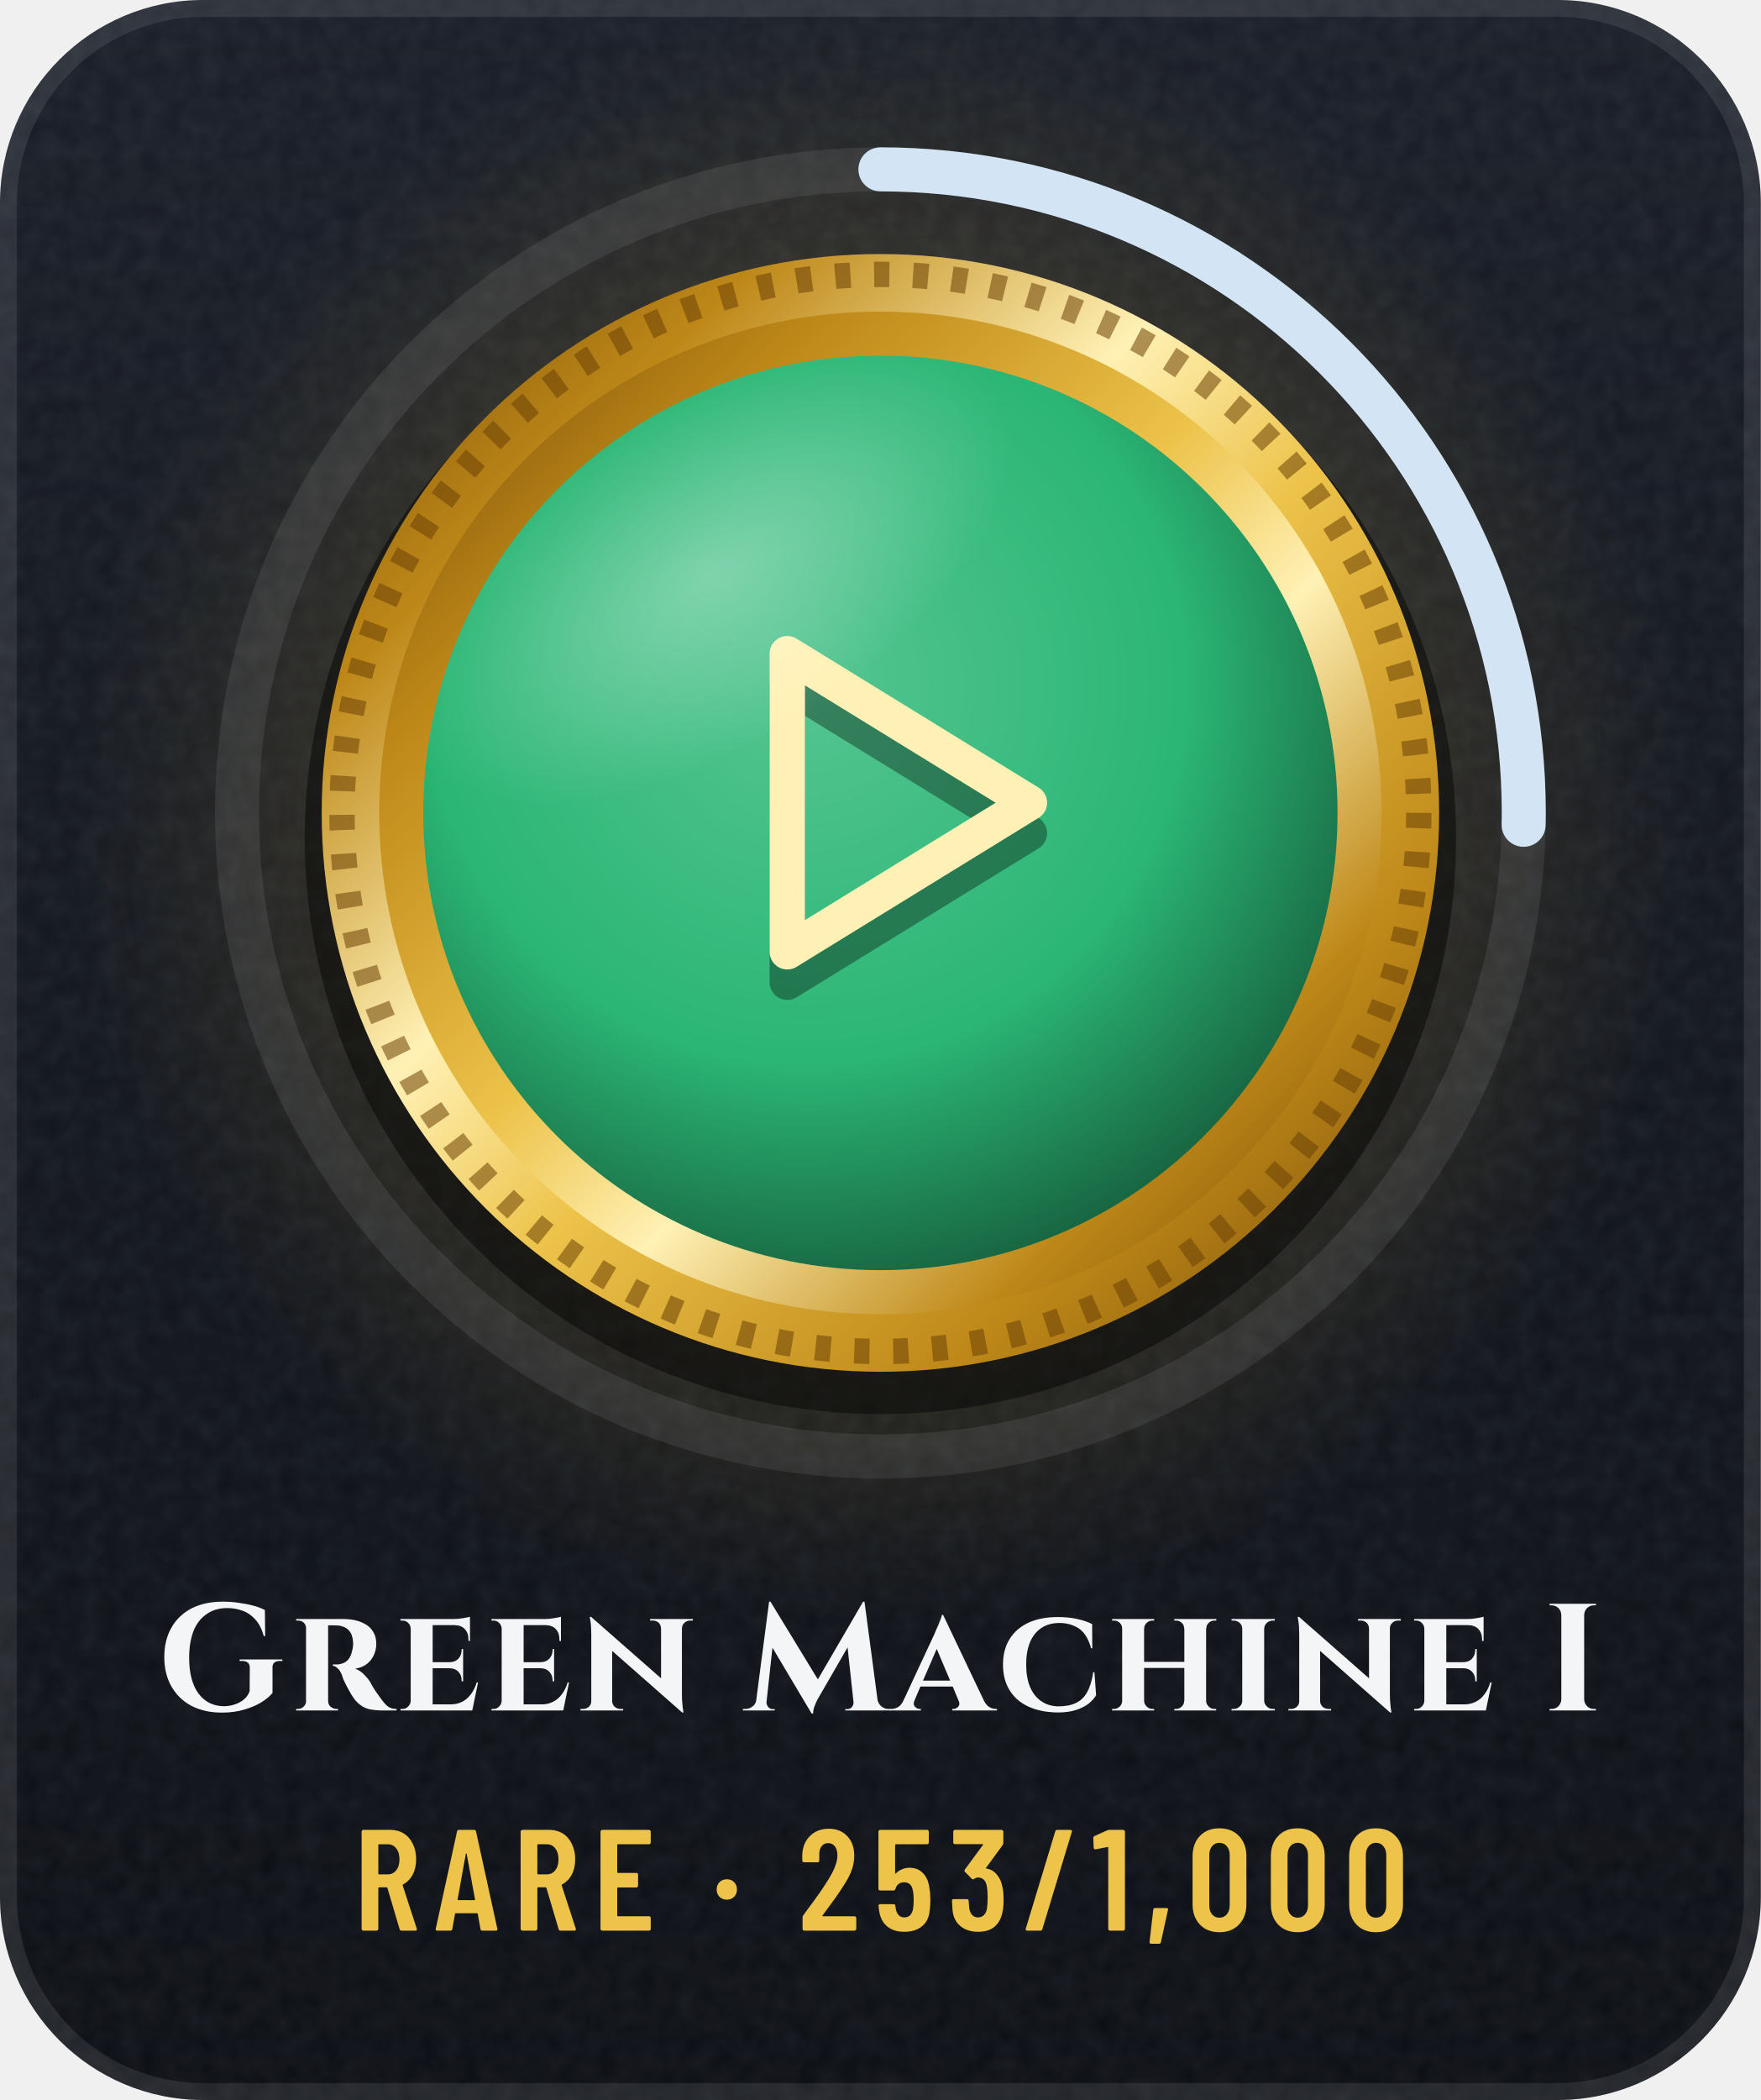
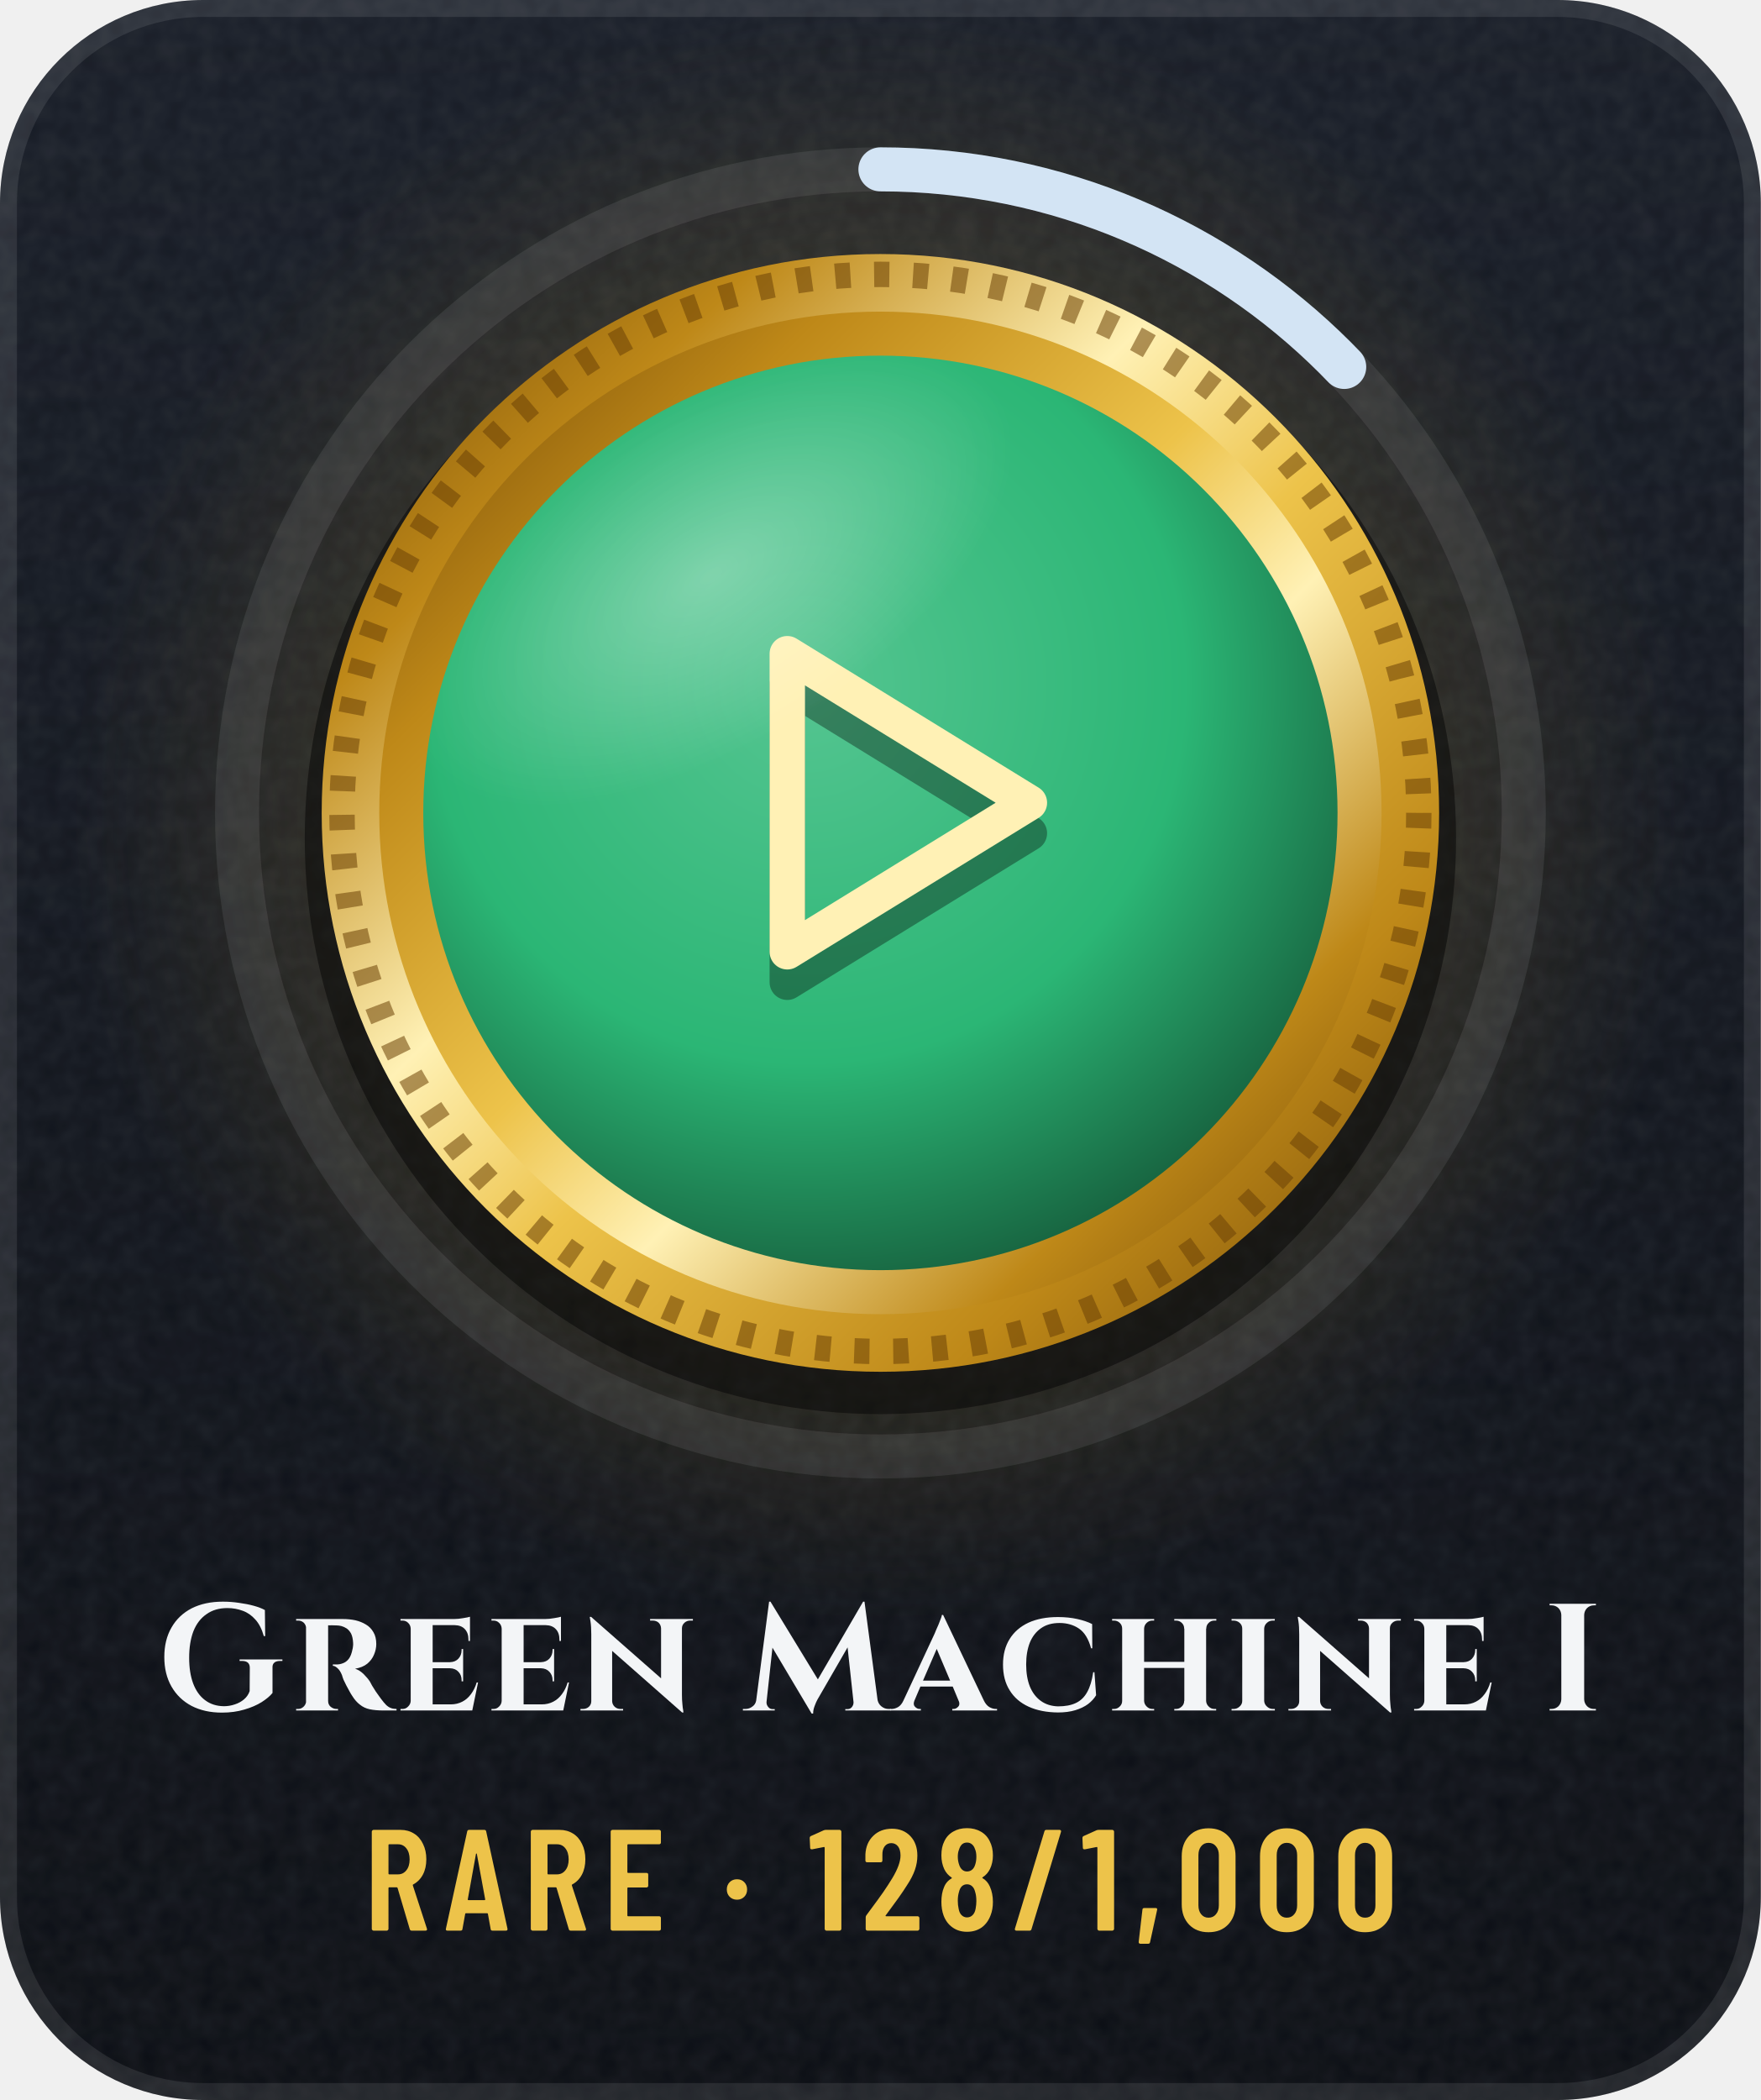
- <svg xmlns="http://www.w3.org/2000/svg" width="104" height="124" viewBox="0 0 104 124" role="img" aria-label="Green Machine I: earned, Rare, 25% to Green Machine II">
+ <svg xmlns="http://www.w3.org/2000/svg" width="104" height="124" viewBox="0 0 104 124" role="img" aria-label="Green Machine I: earned, Rare, 12% to Green Machine II">
  <style>@keyframes tw{0%,100%{opacity:.15;transform:scale(.45)}50%{opacity:1;transform:scale(1)}}.sp{transform-box:fill-box;transform-origin:center;animation:tw 3.4s ease-in-out infinite}@keyframes sh{0%{transform:translateX(-110px)}38%,100%{transform:translateX(200px)}}.sh{animation:sh 6.5s ease-in-out infinite}@keyframes fl{0%,100%{transform:translateY(0)}50%{transform:translateY(-3px)}}.fl{animation:fl 5s ease-in-out infinite}@media (prefers-reduced-motion:reduce){.sp,.fl{animation:none}.sh,.bu{display:none}}</style>
  <defs>
    <linearGradient id="bg" x1="0" y1="0" x2="0" y2="1">
      <stop offset="0" stop-color="#171C26" />
      <stop offset="1" stop-color="#0A0D13" />
    </linearGradient>
    <clipPath id="card">
      <rect width="104" height="124" rx="12" />
    </clipPath>
    <filter id="grain" x="0" y="0" width="100%" height="100%">
      <feTurbulence type="fractalNoise" baseFrequency=".85" numOctaves="2" stitchTiles="stitch" />
      <feColorMatrix values="0 0 0 0 1 0 0 0 0 1 0 0 0 0 1 0 0 0 .07 0" />
    </filter>
    <radialGradient id="glow" cx=".5" cy=".5" r=".5">
      <stop offset="0" stop-color="#EDC34A" stop-opacity="0.34" />
      <stop offset="1" stop-color="#EDC34A" stop-opacity="0" />
    </radialGradient>
    <linearGradient id="mh" x1="0" y1="0" x2="1" y2="0">
      <stop offset="0" stop-color="#6B4306" />
      <stop offset="0.2" stop-color="#BE8818" />
      <stop offset="0.4" stop-color="#FFF1B5" />
      <stop offset="0.54" stop-color="#EDC34A" />
      <stop offset="0.78" stop-color="#BE8818" />
      <stop offset="1" stop-color="#6B4306" />
    </linearGradient>
    <linearGradient id="md" x1="0" y1="0" x2="1" y2="1">
      <stop offset="0" stop-color="#6B4306" />
      <stop offset="0.2" stop-color="#BE8818" />
      <stop offset="0.4" stop-color="#FFF1B5" />
      <stop offset="0.54" stop-color="#EDC34A" />
      <stop offset="0.78" stop-color="#BE8818" />
      <stop offset="1" stop-color="#6B4306" />
    </linearGradient>
    <linearGradient id="mdr" x1="1" y1="1" x2="0" y2="0">
      <stop offset="0" stop-color="#6B4306" />
      <stop offset="0.2" stop-color="#BE8818" />
      <stop offset="0.4" stop-color="#FFF1B5" />
      <stop offset="0.54" stop-color="#EDC34A" />
      <stop offset="0.78" stop-color="#BE8818" />
      <stop offset="1" stop-color="#6B4306" />
    </linearGradient>
    <linearGradient id="dia" x1="0" y1="0" x2="1" y2="0">
      <stop offset="0" stop-color="#6CCBFF" />
      <stop offset=".5" stop-color="#C4B2FF" />
      <stop offset="1" stop-color="#F29BDD" />
    </linearGradient>
    <linearGradient id="pb" x1="0" y1="0" x2="1" y2="0">
      <stop offset="0" stop-color="#8FA6C0" />
      <stop offset="1" stop-color="#FFFFFF" />
    </linearGradient>
    <linearGradient id="shg" x1="0" y1="0" x2="1" y2="0">
      <stop offset="0" stop-color="#FFFFFF" stop-opacity="0" />
      <stop offset=".5" stop-color="#FFFFFF" stop-opacity=".6" />
      <stop offset="1" stop-color="#FFFFFF" stop-opacity="0" />
    </linearGradient>
    <radialGradient id="en" cx=".42" cy=".36" r=".75">
      <stop offset="0" stop-color="#55C591" />
      <stop offset=".55" stop-color="#2BB675" />
      <stop offset="1" stop-color="#11492F" />
    </radialGradient>
    <linearGradient id="ig" gradientUnits="userSpaceOnUse" x1="0" y1="34" x2="0" y2="62">
      <stop offset="0" stop-color="#FFF1B5" />
      <stop offset="1" stop-color="#EDC34A" />
    </linearGradient>
    <radialGradient id="gl" cx=".5" cy=".5" r=".5">
      <stop offset="0" stop-color="#FFFFFF" stop-opacity=".45" />
      <stop offset="1" stop-color="#FFFFFF" stop-opacity="0" />
    </radialGradient>
    <clipPath id="fc">
      <circle cx="52" cy="48" r="27" />
    </clipPath>
  </defs>
  <g clip-path="url(#card)">
    <rect width="104" height="124" fill="url(#bg)" />
    <rect width="104" height="124" filter="url(#grain)" />
  </g>
  <rect x=".5" y=".5" width="103" height="123" rx="11.5" fill="none" stroke="#FFFFFF" stroke-opacity=".09" />
  <circle cx="52" cy="48" r="48" fill="url(#glow)" />
  <circle cx="52" cy="48" r="38" fill="none" stroke="#FFFFFF" stroke-opacity=".08" stroke-width="2.6" />
-   <circle cx="52" cy="48" r="38" fill="none" stroke="#D3E4F4" stroke-width="2.6" stroke-linecap="round" stroke-dasharray="60.4 238.8" transform="rotate(-90 52 48)" />
+   <circle cx="52" cy="48" r="38" fill="none" stroke="#D3E4F4" stroke-width="2.6" stroke-linecap="round" stroke-dasharray="30.6 238.8" transform="rotate(-90 52 48)" />
  <circle cx="52" cy="49.5" r="34" fill="#000000" fill-opacity=".45" />
  <circle cx="52" cy="48" r="33" fill="url(#md)" />
  <circle cx="52" cy="48" r="31.8" fill="none" stroke="#6B4306" stroke-opacity=".55" stroke-width="1.5" stroke-dasharray=".9 1.4" />
  <circle cx="52" cy="48" r="29.6" fill="url(#mdr)" />
  <circle cx="52" cy="48" r="27" fill="url(#en)" />
  <g transform="translate(38.8 36) scale(1.1)" fill="none" stroke="#000000" stroke-width="1.9" stroke-linecap="round" stroke-linejoin="round" stroke-opacity=".35">
    <path d="M7 4l13 8-13 8z" />
  </g>
  <g transform="translate(38.8 34.2) scale(1.1)" fill="none" stroke="url(#ig)" stroke-width="1.9" stroke-linecap="round" stroke-linejoin="round">
    <path d="M7 4l13 8-13 8z" />
  </g>
  <g clip-path="url(#fc)">
    <ellipse cx="42" cy="34" rx="20" ry="10" transform="rotate(-32 42 34)" fill="url(#gl)" opacity=".7" />
    <g transform="skewX(-18)">
      <rect class="sh" x="10" y="10" width="12" height="80" fill="url(#shg)" opacity=".6" />
    </g>
  </g>
  <g transform="translate(9.3 101) scale(0.009 -0.009)" fill="#F3F5F7">
    <use href="#s71" x="0" />
    <use href="#s114" x="869" />
    <use href="#s101" x="1561" />
    <use href="#s101" x="2158" />
    <use href="#s110" x="2755" />
    <use href="#s77" x="3851" />
    <use href="#s97" x="4837" />
    <use href="#s99" x="5515" />
    <use href="#s104" x="6231" />
    <use href="#s105" x="7015" />
    <use href="#s110" x="7401" />
    <use href="#s101" x="8213" />
    <use href="#s73" x="9094" />
  </g>
-   <g transform="translate(20.9 114) scale(0.0085 -0.0085)" fill="#EDC34A">
+   <g transform="translate(21.5 114) scale(0.0085 -0.0085)" fill="#EDC34A">
    <use href="#m82" x="0" />
    <use href="#m65" x="555" />
    <use href="#m82" x="1105" />
    <use href="#m69" x="1660" />
    <use href="#m183" x="2484" />
-     <use href="#m50" x="3087" />
-     <use href="#m53" x="3606" />
-     <use href="#m51" x="4128" />
-     <use href="#m47" x="4648" />
-     <use href="#m49" x="5128" />
-     <use href="#m44" x="5496" />
-     <use href="#m48" x="5790" />
-     <use href="#m48" x="6334" />
-     <use href="#m48" x="6878" />
+     <use href="#m49" x="3087" />
+     <use href="#m50" x="3455" />
+     <use href="#m56" x="3974" />
+     <use href="#m47" x="4502" />
+     <use href="#m49" x="4982" />
+     <use href="#m44" x="5350" />
+     <use href="#m48" x="5644" />
+     <use href="#m48" x="6188" />
+     <use href="#m48" x="6732" />
  </g>
  <defs>
    <path id="m44" d="M33 -78 59 146Q60 157 71 157H151Q164 157 161 144L112 -80Q110 -91 99 -91H45Q39 -91 36 -88Q32 -84 33 -78Z" />
    <path id="m47" d="M21 14 226 690Q229 700 239 700H331Q337 700 340 696Q343 692 341 686L136 10Q133 0 123 0H31Q25 0 22 4Q19 8 21 14Z" />
    <path id="m48" d="M38 183V517Q38 604 89 658Q140 711 224 711Q309 711 360 658Q412 604 412 517V183Q412 96 360 42Q309 -11 224 -11Q140 -11 89 42Q38 96 38 183ZM296 176V524Q296 563 276 586Q257 610 224 610Q192 610 173 586Q154 563 154 524V176Q154 137 173 114Q192 90 224 90Q257 90 276 114Q296 137 296 176Z" />
    <path id="m49" d="M122 700H218Q223 700 226 696Q230 693 230 688V12Q230 7 226 4Q223 0 218 0H126Q121 0 118 4Q114 7 114 12V576Q114 578 112 580Q111 582 109 581L27 565H24Q13 565 13 576L10 643Q10 653 18 657L107 697Q114 700 122 700Z" />
    <path id="m50" d="M173 100H392Q397 100 400 96Q404 93 404 88V12Q404 7 400 4Q397 0 392 0H43Q38 0 34 4Q31 7 31 12V92Q31 101 36 107L75 160Q114 212 152 266Q189 320 215 363Q273 459 273 522Q273 562 256 585Q238 608 209 608Q180 608 163 586Q146 563 147 526V487Q147 482 144 478Q140 475 135 475H41Q36 475 32 478Q29 482 29 487V530Q33 610 84 659Q134 708 214 708Q293 708 342 656Q390 605 390 521Q390 471 373 422Q356 373 319 317Q294 277 260 229Q225 181 214 166Q184 126 170 106Q168 104 169 102Q170 100 173 100Z" />
-     <path id="m51" d="M387 218Q387 169 380 134Q368 66 326 29Q283 -8 210 -8Q134 -8 86 32Q38 73 32 143Q30 165 28 207Q28 219 40 219H132Q144 219 144 207Q146 173 148 156Q153 125 169 108Q185 92 210 92Q234 92 250 108Q266 123 271 152Q276 182 276 230Q276 281 269 315Q263 341 248 355Q233 369 210 369Q195 369 183 360Q177 356 174 356Q172 356 166 360L119 408Q115 412 115 417Q115 421 118 425L243 595Q245 597 244 599Q242 601 239 601H49Q44 601 40 604Q37 608 37 613V688Q37 693 40 696Q44 700 49 700H373Q378 700 382 696Q385 693 385 688V609Q385 602 380 594L266 438Q262 432 268 431Q309 426 338 392Q368 358 378 307Q387 267 387 218Z" />
-     <path id="m53" d="M400 216Q400 175 396 146Q391 72 344 32Q297 -8 219 -8Q145 -8 99 30Q53 68 43 144L40 172Q40 184 52 184H144Q156 184 157 172Q157 166 159 154Q171 92 219 92Q244 92 260 108Q275 124 280 153Q284 178 284 217Q284 254 278 281Q273 307 258 322Q242 336 219 336Q171 336 157 290Q154 279 144 279H51Q46 279 42 282Q39 286 39 291V688Q39 693 42 696Q46 700 51 700H377Q382 700 386 696Q389 693 389 688V612Q389 607 386 604Q382 600 377 600H160Q155 600 155 595V400Q155 397 157 396Q159 396 161 398Q178 416 202 426Q227 437 254 437Q314 437 350 398Q387 360 394 290Q400 259 400 216Z" />
+     <path id="m56" d="M325 364Q358 345 375 306Q396 259 396 200Q396 147 380 107Q360 53 318 22Q275 -8 216 -8Q158 -8 116 22Q73 52 53 106Q38 148 38 200Q38 259 56 301Q71 341 109 363Q113 366 109 369Q76 390 58 427Q38 470 38 523Q38 581 58 620Q78 664 120 688Q161 712 216 712Q270 712 312 688Q353 665 374 621Q396 579 396 523Q396 471 376 429Q358 392 325 371Q319 367 325 364ZM159 559Q152 541 152 513Q152 483 162 456Q169 435 183 423Q197 411 216 411Q237 411 252 424Q266 436 273 459Q281 483 281 513Q281 547 271 568Q264 589 250 600Q236 612 216 612Q198 612 184 602Q171 591 164 573ZM281 206Q281 244 272 271Q266 295 252 308Q237 322 216 322Q195 322 180 308Q166 294 160 268Q152 242 152 208Q152 177 158 151Q163 123 178 108Q194 92 216 92Q239 92 255 108Q271 124 276 153Q281 180 281 206Z" />
    <path id="m65" d="M325 11 306 116Q306 121 300 121H154Q148 121 148 116L129 11Q128 0 116 0H25Q11 0 14 13L162 689Q164 700 175 700H281Q292 700 294 689L442 13V9Q442 0 431 0H338Q326 0 325 11ZM171 212H282Q288 212 287 217L229 533Q228 536 226 536Q224 536 223 533L166 217Q165 212 171 212Z" />
    <path id="m69" d="M391 600H175Q170 600 170 595V406Q170 401 175 401H303Q308 401 312 398Q315 394 315 389V312Q315 307 312 304Q308 300 303 300H175Q170 300 170 295V105Q170 100 175 100H391Q396 100 400 96Q403 93 403 88V12Q403 7 400 4Q396 0 391 0H66Q61 0 58 4Q54 7 54 12V688Q54 693 58 696Q61 700 66 700H391Q396 700 400 696Q403 693 403 688V612Q403 607 400 604Q396 600 391 600Z" />
    <path id="m82" d="M318 10 233 297Q231 301 228 301H175Q170 301 170 296V12Q170 7 166 4Q163 0 158 0H66Q61 0 58 4Q54 7 54 12V688Q54 693 58 696Q61 700 66 700H254Q307 700 348 674Q388 649 410 602Q433 556 433 496Q433 434 409 389Q385 344 342 321Q338 320 339 315L437 14Q438 12 438 9Q438 0 427 0H331Q321 0 318 10ZM170 595V396Q170 391 175 391H236Q272 391 294 419Q317 447 317 495Q317 543 294 572Q272 600 236 600H175Q170 600 170 595Z" />
    <path id="m183" d="M37 286Q37 317 57 337Q77 357 108 357Q139 357 158 337Q178 317 178 286Q178 255 158 235Q138 215 108 215Q77 215 57 235Q37 255 37 286Z" />
    <path id="s71" d="M755 280V115Q731 85 684 55Q636 25 570 6Q504 -14 423 -14Q309 -14 224 30Q139 75 92 157Q45 239 45 351Q45 463 92 544Q138 625 224 670Q311 714 429 714Q484 714 536 706Q588 699 632 687Q676 675 705 659L707 488H698Q679 556 643 596Q607 637 560 654Q512 672 459 672Q378 672 322 632Q265 593 236 520Q208 447 208 345Q208 249 234 178Q261 106 312 68Q363 29 436 28Q473 28 508 40Q542 51 568 73Q594 95 605 127L606 280Q606 325 555 325H539V335H820V325H805Q775 325 763 310Q754 299 755 280Z" />
    <path id="s73" d="M119 73V627Q118 653 100 672Q81 690 55 690H42V700H346V690H333Q307 690 288 672Q270 653 269 627V73Q270 47 288 28Q307 10 333 10H346V0H42V10H55Q81 10 100 28Q118 47 119 73Z" />
    <path id="s77" d="M780 714H789L875 68Q881 42 900 27Q921 10 947 10H963V0H663V9H678Q695 9 706 22Q717 36 717 52V55L678 414L491 90L481 73Q471 55 462 30Q452 5 452 -20H442L185 412L146 55V52Q146 36 158 22Q169 9 185 9H200V0H-9V10H7Q34 10 55 27Q73 40 78 64L163 714H172L483 204Z" />
    <path id="s97" d="M319 627 586 66Q601 35 623 22Q645 10 665 10H673V0H379V10H387Q404 10 418 25Q429 36 424 56L382 157H170L130 63Q121 38 134 25Q148 10 165 10H173V0H-27V10H-19Q1 10 23 22Q45 35 59 66L264 506Q266 512 273 528Q280 543 288 562Q296 582 303 600Q310 617 311 627ZM187 196H365L277 404Z" />
    <path id="s99" d="M634 251 645 100Q626 68 592 42Q558 17 509 2Q460 -13 395 -13Q283 -12 202 25Q121 62 78 132Q34 201 34 301Q34 399 77 468Q120 538 201 576Q282 613 395 613Q463 613 522 600Q580 587 619 567L620 408H612Q587 500 533 537Q479 574 405 574Q332 574 284 540Q235 506 210 445Q186 384 186 302Q186 219 210 158Q235 97 282 63Q329 29 395 27Q466 27 512 49Q559 71 586 120Q614 169 626 251Z" />
    <path id="s101" d="M543 184 505 0H34V10H47Q69 10 84 26Q100 41 101 63V537Q100 560 84 575Q69 590 47 590H34V600H385Q414 600 446 606Q478 611 490 615V456H480V465Q480 509 456 534Q433 559 389 560H245V317H359Q394 318 414 340Q435 363 435 396V403H445V191H435V199Q435 232 414 254Q394 276 359 277H245V40H363Q406 40 440 58Q473 75 497 108Q521 140 534 184Z" />
    <path id="s104" d="M100 63V537Q100 560 84 575Q68 590 46 590H34V600H310V590H299Q277 590 261 575Q245 560 244 537V319H508V537H507Q507 560 491 575Q475 590 453 590H442V600H718V590H706Q683 590 668 575Q652 560 652 537H651V63Q652 41 668 26Q683 10 706 10H717V0H442V10H453Q475 10 491 26Q507 41 507 63H508V279H244V63Q245 41 261 26Q277 10 299 10H310V0H34V10H46Q68 10 84 26Q100 41 100 63Z" />
    <path id="s105" d="M104 63V537Q104 560 87 575Q70 590 46 590H34V600H318L317 590H306Q282 590 266 575Q249 560 248 537V63Q249 41 266 26Q282 10 306 10H318V0H34V10H47Q70 10 87 26Q104 41 104 63Z" />
    <path id="s110" d="M91 614 550 211V539Q549 561 534 576Q518 590 495 590H478V600H759V590H742Q720 590 704 576Q687 561 687 539V104Q687 69 690 42Q692 16 695 2L697 -13H688L229 391V61Q230 39 246 24Q262 10 284 10H301V0H21V10H37Q60 10 76 24Q92 39 92 61V500Q92 551 87 583L82 614Z" />
    <path id="s114" d="M106 0H41V10H53Q75 10 91 26Q103 38 106 54V547Q103 564 91 576Q75 590 54 590H41V600H349Q390 600 429 592Q468 583 499 564Q530 546 548 514Q567 483 567 436Q567 401 552 366Q538 332 508 307Q477 282 428 274Q457 265 484 239Q510 213 525 190Q529 182 539 164Q549 147 564 124Q580 102 597 78Q617 51 632 36Q647 22 663 16Q679 10 700 10V0H616Q562 0 524 8Q487 16 460 38Q432 59 409 96Q400 109 390 128Q380 146 370 165Q360 184 352 202Q345 220 342 232Q329 264 312 278Q296 293 282 293V302H307Q328 302 348 310Q369 317 386 338Q403 360 411 402Q413 408 414 419Q416 430 415 444Q413 481 402 504Q390 526 373 538Q356 549 338 554Q321 558 308 558Q289 559 274 559Q259 558 251 559V63Q251 38 268 24Q286 10 306 10H316V0Z" />
  </defs>
</svg>
